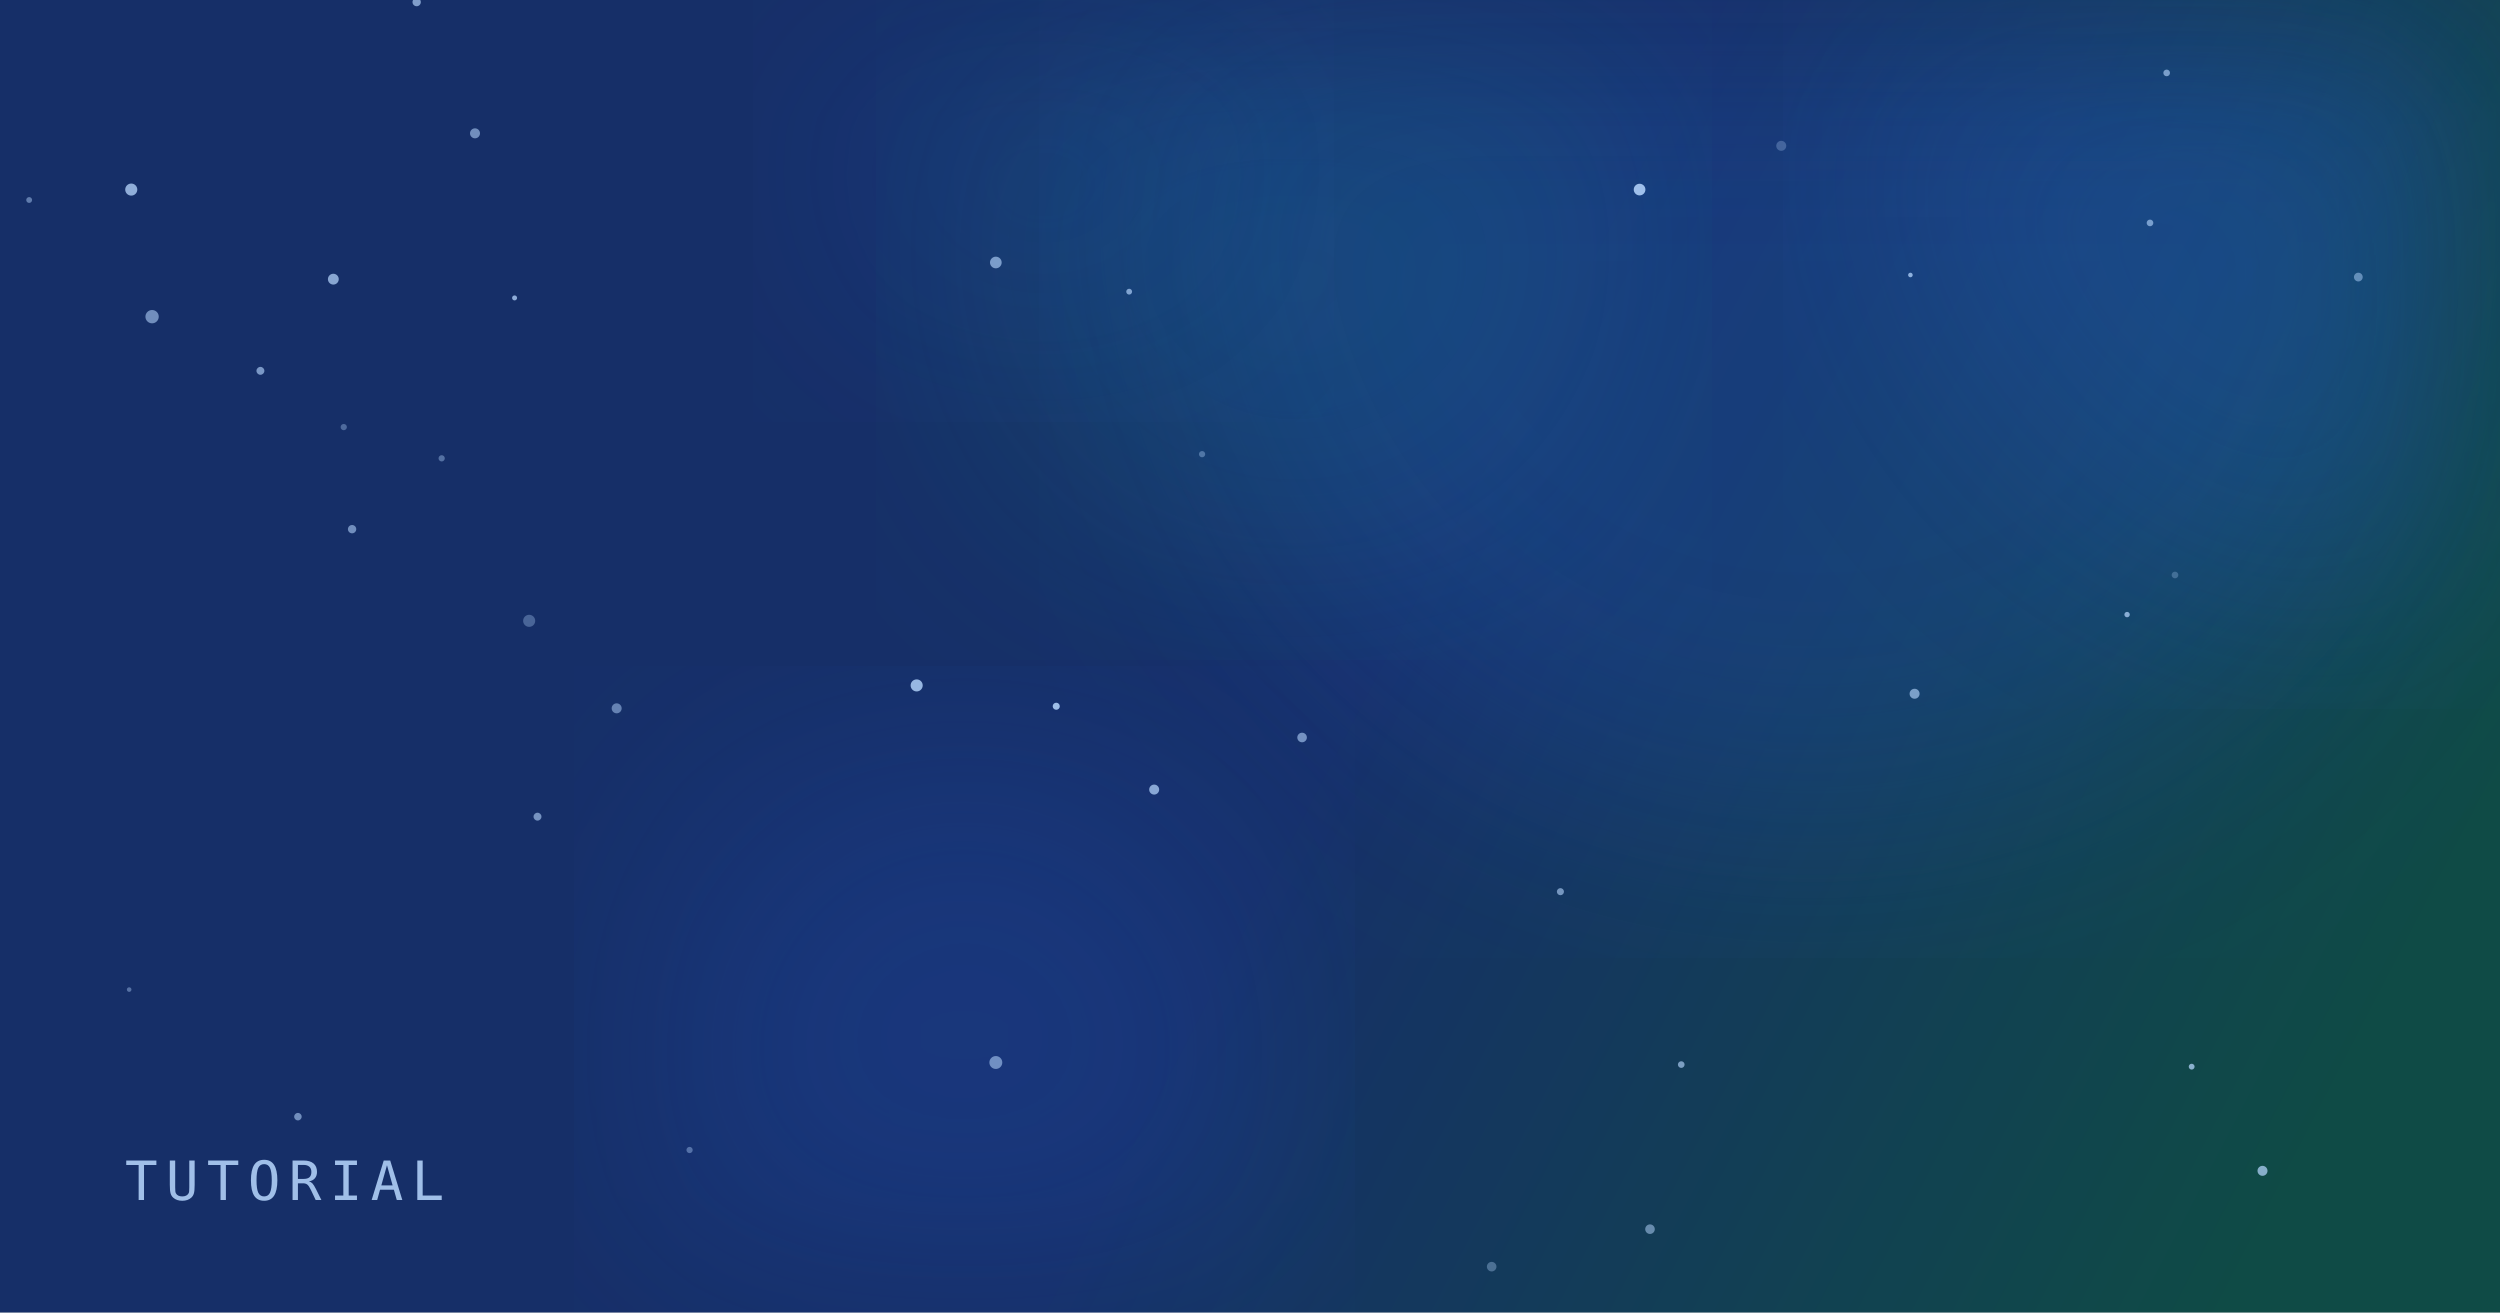
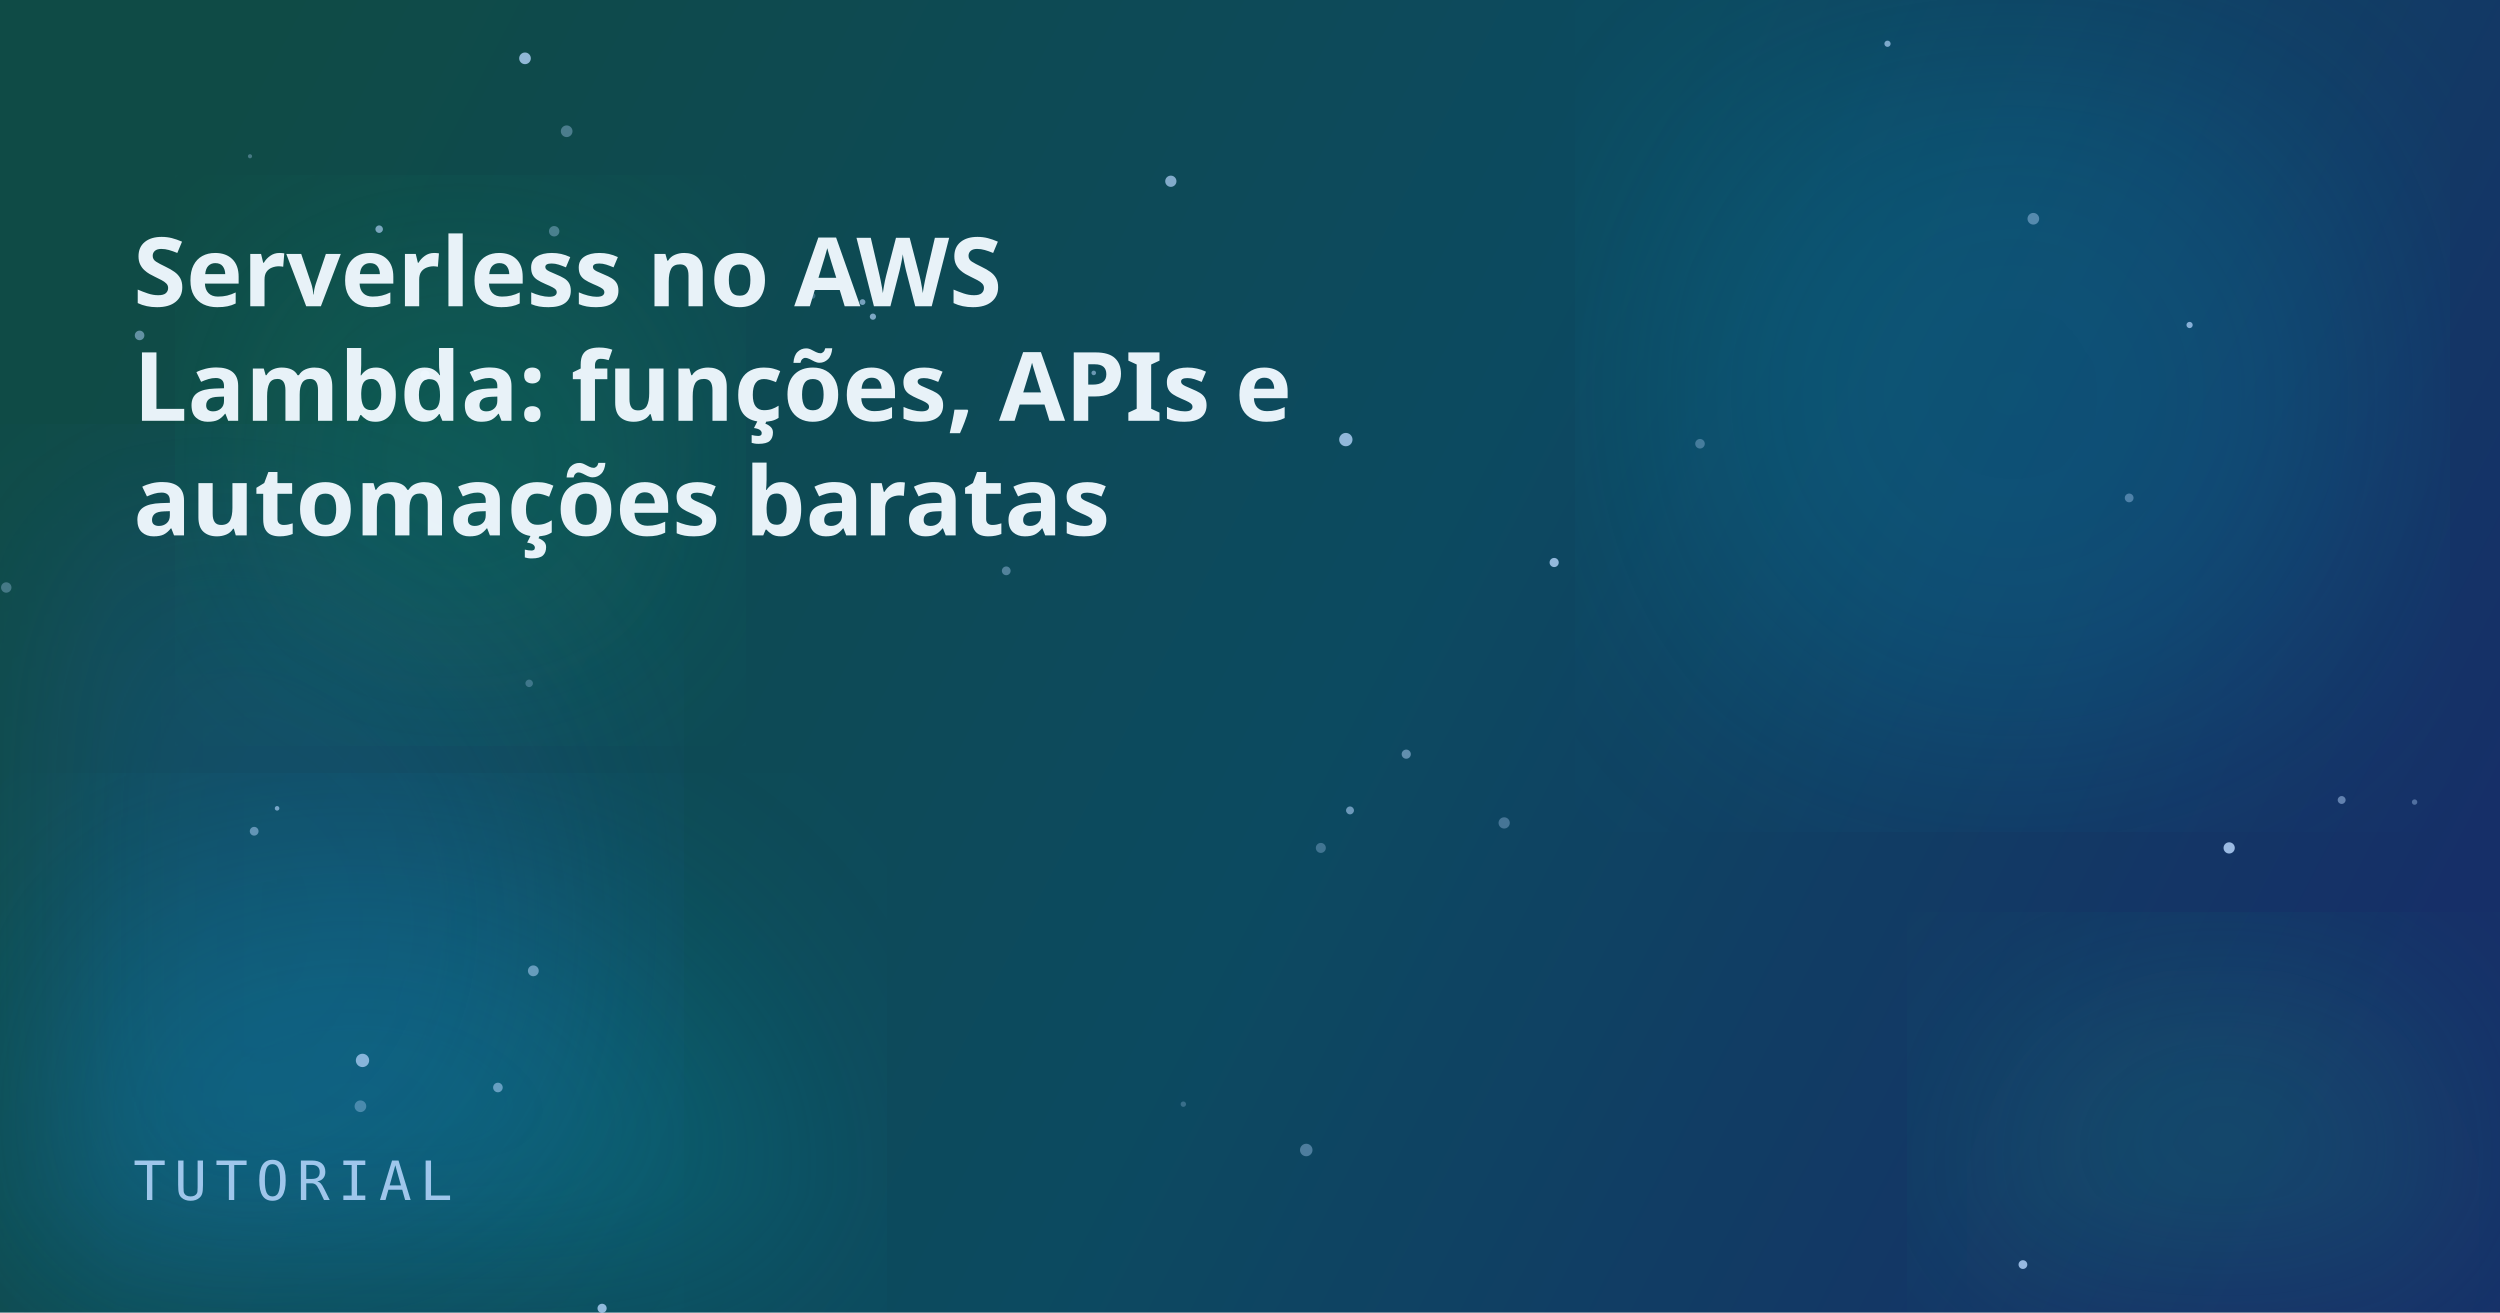
<svg xmlns="http://www.w3.org/2000/svg" width="1200" height="630" viewBox="0 0 1200 630">
  <defs>
    <linearGradient id="bg" gradientTransform="rotate(15 0.5 0.5)">
-       <stop offset="0" stop-color="#2563eb" />
-       <stop offset="0.55" stop-color="#2563eb" />
-       <stop offset="1" stop-color="#10b981" />
+       <stop offset="0" stop-color="#10b981" />
+       <stop offset="0.55" stop-color="#06b6d4" />
+       <stop offset="1" stop-color="#2563eb" />
    </linearGradient>
    <filter id="soft">
      <feGaussianBlur stdDeviation="60" />
    </filter>
  </defs>
  <rect width="1200" height="630" fill="#0f172a" />
  <rect width="1200" height="630" fill="url(#bg)" opacity="0.32" />
-   <circle cx="870" cy="89" r="309" fill="#2563eb" opacity="0.18" filter="url(#soft)" />
-   <circle cx="1150" cy="46" r="245" fill="#2563eb" opacity="0.17" filter="url(#soft)" />
-   <circle cx="621" cy="116" r="167" fill="#10b981" opacity="0.12" filter="url(#soft)" />
-   <circle cx="463" cy="507" r="156" fill="#2563eb" opacity="0.15" filter="url(#soft)" />
-   <circle cx="501" cy="63" r="116" fill="#2563eb" opacity="0.10" filter="url(#soft)" />
-   <circle cx="169" cy="254" r="2.0" fill="#b8d8ff" opacity="0.56" />
-   <circle cx="296" cy="340" r="2.4" fill="#b8d8ff" opacity="0.49" />
-   <circle cx="625" cy="354" r="2.3" fill="#b8d8ff" opacity="0.58" />
-   <circle cx="478" cy="126" r="2.8" fill="#b8d8ff" opacity="0.62" />
-   <circle cx="554" cy="379" r="2.4" fill="#b8d8ff" opacity="0.70" />
-   <circle cx="160" cy="134" r="2.6" fill="#b8d8ff" opacity="0.70" />
-   <circle cx="542" cy="140" r="1.4" fill="#b8d8ff" opacity="0.66" />
-   <circle cx="212" cy="220" r="1.5" fill="#b8d8ff" opacity="0.39" />
-   <circle cx="792" cy="590" r="2.3" fill="#b8d8ff" opacity="0.51" />
-   <circle cx="440" cy="329" r="2.9" fill="#b8d8ff" opacity="0.80" />
-   <circle cx="258" cy="392" r="1.9" fill="#b8d8ff" opacity="0.59" />
-   <circle cx="1052" cy="512" r="1.4" fill="#b8d8ff" opacity="0.73" />
-   <circle cx="331" cy="552" r="1.5" fill="#b8d8ff" opacity="0.38" />
-   <circle cx="919" cy="333" r="2.4" fill="#b8d8ff" opacity="0.62" />
-   <circle cx="125" cy="178" r="1.9" fill="#b8d8ff" opacity="0.62" />
-   <circle cx="73" cy="152" r="3.2" fill="#b8d8ff" opacity="0.56" />
-   <circle cx="1032" cy="107" r="1.6" fill="#b8d8ff" opacity="0.60" />
-   <circle cx="1021" cy="295" r="1.3" fill="#b8d8ff" opacity="0.71" />
-   <circle cx="855" cy="70" r="2.4" fill="#b8d8ff" opacity="0.27" />
-   <circle cx="749" cy="428" r="1.7" fill="#b8d8ff" opacity="0.59" />
-   <circle cx="165" cy="205" r="1.5" fill="#b8d8ff" opacity="0.35" />
-   <circle cx="63" cy="91" r="2.9" fill="#b8d8ff" opacity="0.75" />
-   <circle cx="200" cy="1" r="2.0" fill="#b8d8ff" opacity="0.65" />
-   <circle cx="143" cy="536" r="1.8" fill="#b8d8ff" opacity="0.56" />
-   <circle cx="254" cy="298" r="2.9" fill="#b8d8ff" opacity="0.32" />
-   <circle cx="14" cy="96" r="1.4" fill="#b8d8ff" opacity="0.46" />
-   <circle cx="787" cy="91" r="2.8" fill="#b8d8ff" opacity="0.84" />
-   <circle cx="917" cy="132" r="1.1" fill="#b8d8ff" opacity="0.74" />
-   <circle cx="1040" cy="35" r="1.6" fill="#b8d8ff" opacity="0.61" />
-   <circle cx="507" cy="339" r="1.7" fill="#b8d8ff" opacity="0.84" />
-   <circle cx="1044" cy="276" r="1.6" fill="#b8d8ff" opacity="0.27" />
-   <circle cx="577" cy="218" r="1.5" fill="#b8d8ff" opacity="0.36" />
-   <circle cx="716" cy="608" r="2.3" fill="#b8d8ff" opacity="0.34" />
-   <circle cx="247" cy="143" r="1.2" fill="#b8d8ff" opacity="0.74" />
-   <circle cx="228" cy="64" r="2.4" fill="#b8d8ff" opacity="0.56" />
-   <circle cx="478" cy="510" r="3.1" fill="#b8d8ff" opacity="0.55" />
-   <circle cx="1086" cy="562" r="2.4" fill="#b8d8ff" opacity="0.71" />
-   <circle cx="1132" cy="133" r="2.1" fill="#b8d8ff" opacity="0.48" />
-   <circle cx="62" cy="475" r="1.1" fill="#b8d8ff" opacity="0.40" />
-   <circle cx="807" cy="511" r="1.6" fill="#b8d8ff" opacity="0.63" />
-   <text x="60" y="576" font-family="ui-monospace,monospace" font-size="26" fill="#b8d8ff" opacity="0.85" letter-spacing="4">TUTORIAL</text>
+   <circle cx="1067" cy="589" r="126" fill="#10b981" opacity="0.20" filter="url(#soft)" />
+   <circle cx="170" cy="627" r="213" fill="#06b6d4" opacity="0.23" filter="url(#soft)" />
+   <circle cx="88" cy="444" r="200" fill="#2563eb" opacity="0.17" filter="url(#soft)" />
+   <circle cx="221" cy="221" r="114" fill="#10b981" opacity="0.15" filter="url(#soft)" />
+   <circle cx="966" cy="189" r="175" fill="#06b6d4" opacity="0.16" filter="url(#soft)" />
+   <circle cx="120" cy="75" r="1.0" fill="#b8d8ff" opacity="0.33" />
+   <circle cx="483" cy="274" r="2.1" fill="#b8d8ff" opacity="0.40" />
+   <circle cx="648" cy="389" r="1.9" fill="#b8d8ff" opacity="0.56" />
+   <circle cx="675" cy="362" r="2.2" fill="#b8d8ff" opacity="0.49" />
+   <circle cx="239" cy="522" r="2.3" fill="#b8d8ff" opacity="0.53" />
+   <circle cx="722" cy="395" r="2.7" fill="#b8d8ff" opacity="0.33" />
+   <circle cx="256" cy="466" r="2.6" fill="#b8d8ff" opacity="0.52" />
+   <circle cx="266" cy="111" r="2.5" fill="#b8d8ff" opacity="0.36" />
+   <circle cx="419" cy="152" r="1.5" fill="#b8d8ff" opacity="0.65" />
+   <circle cx="1124" cy="384" r="1.9" fill="#b8d8ff" opacity="0.47" />
+   <circle cx="627" cy="552" r="3.0" fill="#b8d8ff" opacity="0.38" />
+   <circle cx="746" cy="270" r="2.2" fill="#b8d8ff" opacity="0.78" />
+   <circle cx="976" cy="105" r="2.8" fill="#b8d8ff" opacity="0.42" />
+   <circle cx="1051" cy="156" r="1.5" fill="#b8d8ff" opacity="0.71" />
+   <circle cx="634" cy="407" r="2.4" fill="#b8d8ff" opacity="0.31" />
+   <circle cx="340" cy="249" r="2.4" fill="#b8d8ff" opacity="0.29" />
+   <circle cx="289" cy="628" r="2.2" fill="#b8d8ff" opacity="0.77" />
+   <circle cx="204" cy="180" r="2.3" fill="#b8d8ff" opacity="0.76" />
+   <circle cx="562" cy="87" r="2.7" fill="#b8d8ff" opacity="0.68" />
+   <circle cx="133" cy="388" r="1.1" fill="#b8d8ff" opacity="0.62" />
+   <circle cx="816" cy="213" r="2.3" fill="#b8d8ff" opacity="0.33" />
+   <circle cx="390" cy="142" r="1.4" fill="#b8d8ff" opacity="0.28" />
+   <circle cx="173" cy="531" r="2.8" fill="#b8d8ff" opacity="0.35" />
+   <circle cx="3" cy="282" r="2.5" fill="#b8d8ff" opacity="0.32" />
+   <circle cx="1022" cy="239" r="2.1" fill="#b8d8ff" opacity="0.38" />
+   <circle cx="568" cy="530" r="1.3" fill="#b8d8ff" opacity="0.26" />
+   <circle cx="182" cy="110" r="1.8" fill="#b8d8ff" opacity="0.64" />
+   <circle cx="174" cy="509" r="3.2" fill="#b8d8ff" opacity="0.71" />
+   <circle cx="252" cy="28" r="2.8" fill="#b8d8ff" opacity="0.77" />
+   <circle cx="67" cy="161" r="2.3" fill="#b8d8ff" opacity="0.50" />
+   <circle cx="646" cy="211" r="3.2" fill="#b8d8ff" opacity="0.77" />
+   <circle cx="525" cy="179" r="1.1" fill="#b8d8ff" opacity="0.54" />
+   <circle cx="414" cy="145" r="1.4" fill="#b8d8ff" opacity="0.61" />
+   <circle cx="1159" cy="385" r="1.3" fill="#b8d8ff" opacity="0.37" />
+   <circle cx="272" cy="63" r="2.8" fill="#b8d8ff" opacity="0.36" />
+   <circle cx="122" cy="399" r="2.1" fill="#b8d8ff" opacity="0.49" />
+   <circle cx="971" cy="607" r="2.1" fill="#b8d8ff" opacity="0.79" />
+   <circle cx="1070" cy="407" r="2.7" fill="#b8d8ff" opacity="0.82" />
+   <circle cx="254" cy="328" r="1.8" fill="#b8d8ff" opacity="0.28" />
+   <circle cx="906" cy="21" r="1.5" fill="#b8d8ff" opacity="0.65" />
+   <text x="64" y="147" font-family="ui-sans-serif,system-ui,sans-serif" font-size="46" font-weight="700" fill="#f0f9ff" opacity="0.96">Serverless no AWS</text>
+   <text x="64" y="202" font-family="ui-sans-serif,system-ui,sans-serif" font-size="46" font-weight="700" fill="#f0f9ff" opacity="0.96">Lambda: funções, APIs e</text>
+   <text x="64" y="257" font-family="ui-sans-serif,system-ui,sans-serif" font-size="46" font-weight="700" fill="#f0f9ff" opacity="0.96">automações baratas</text>
+   <text x="64" y="576" font-family="ui-monospace,monospace" font-size="26" fill="#b8d8ff" opacity="0.85" letter-spacing="4">TUTORIAL</text>
</svg>
